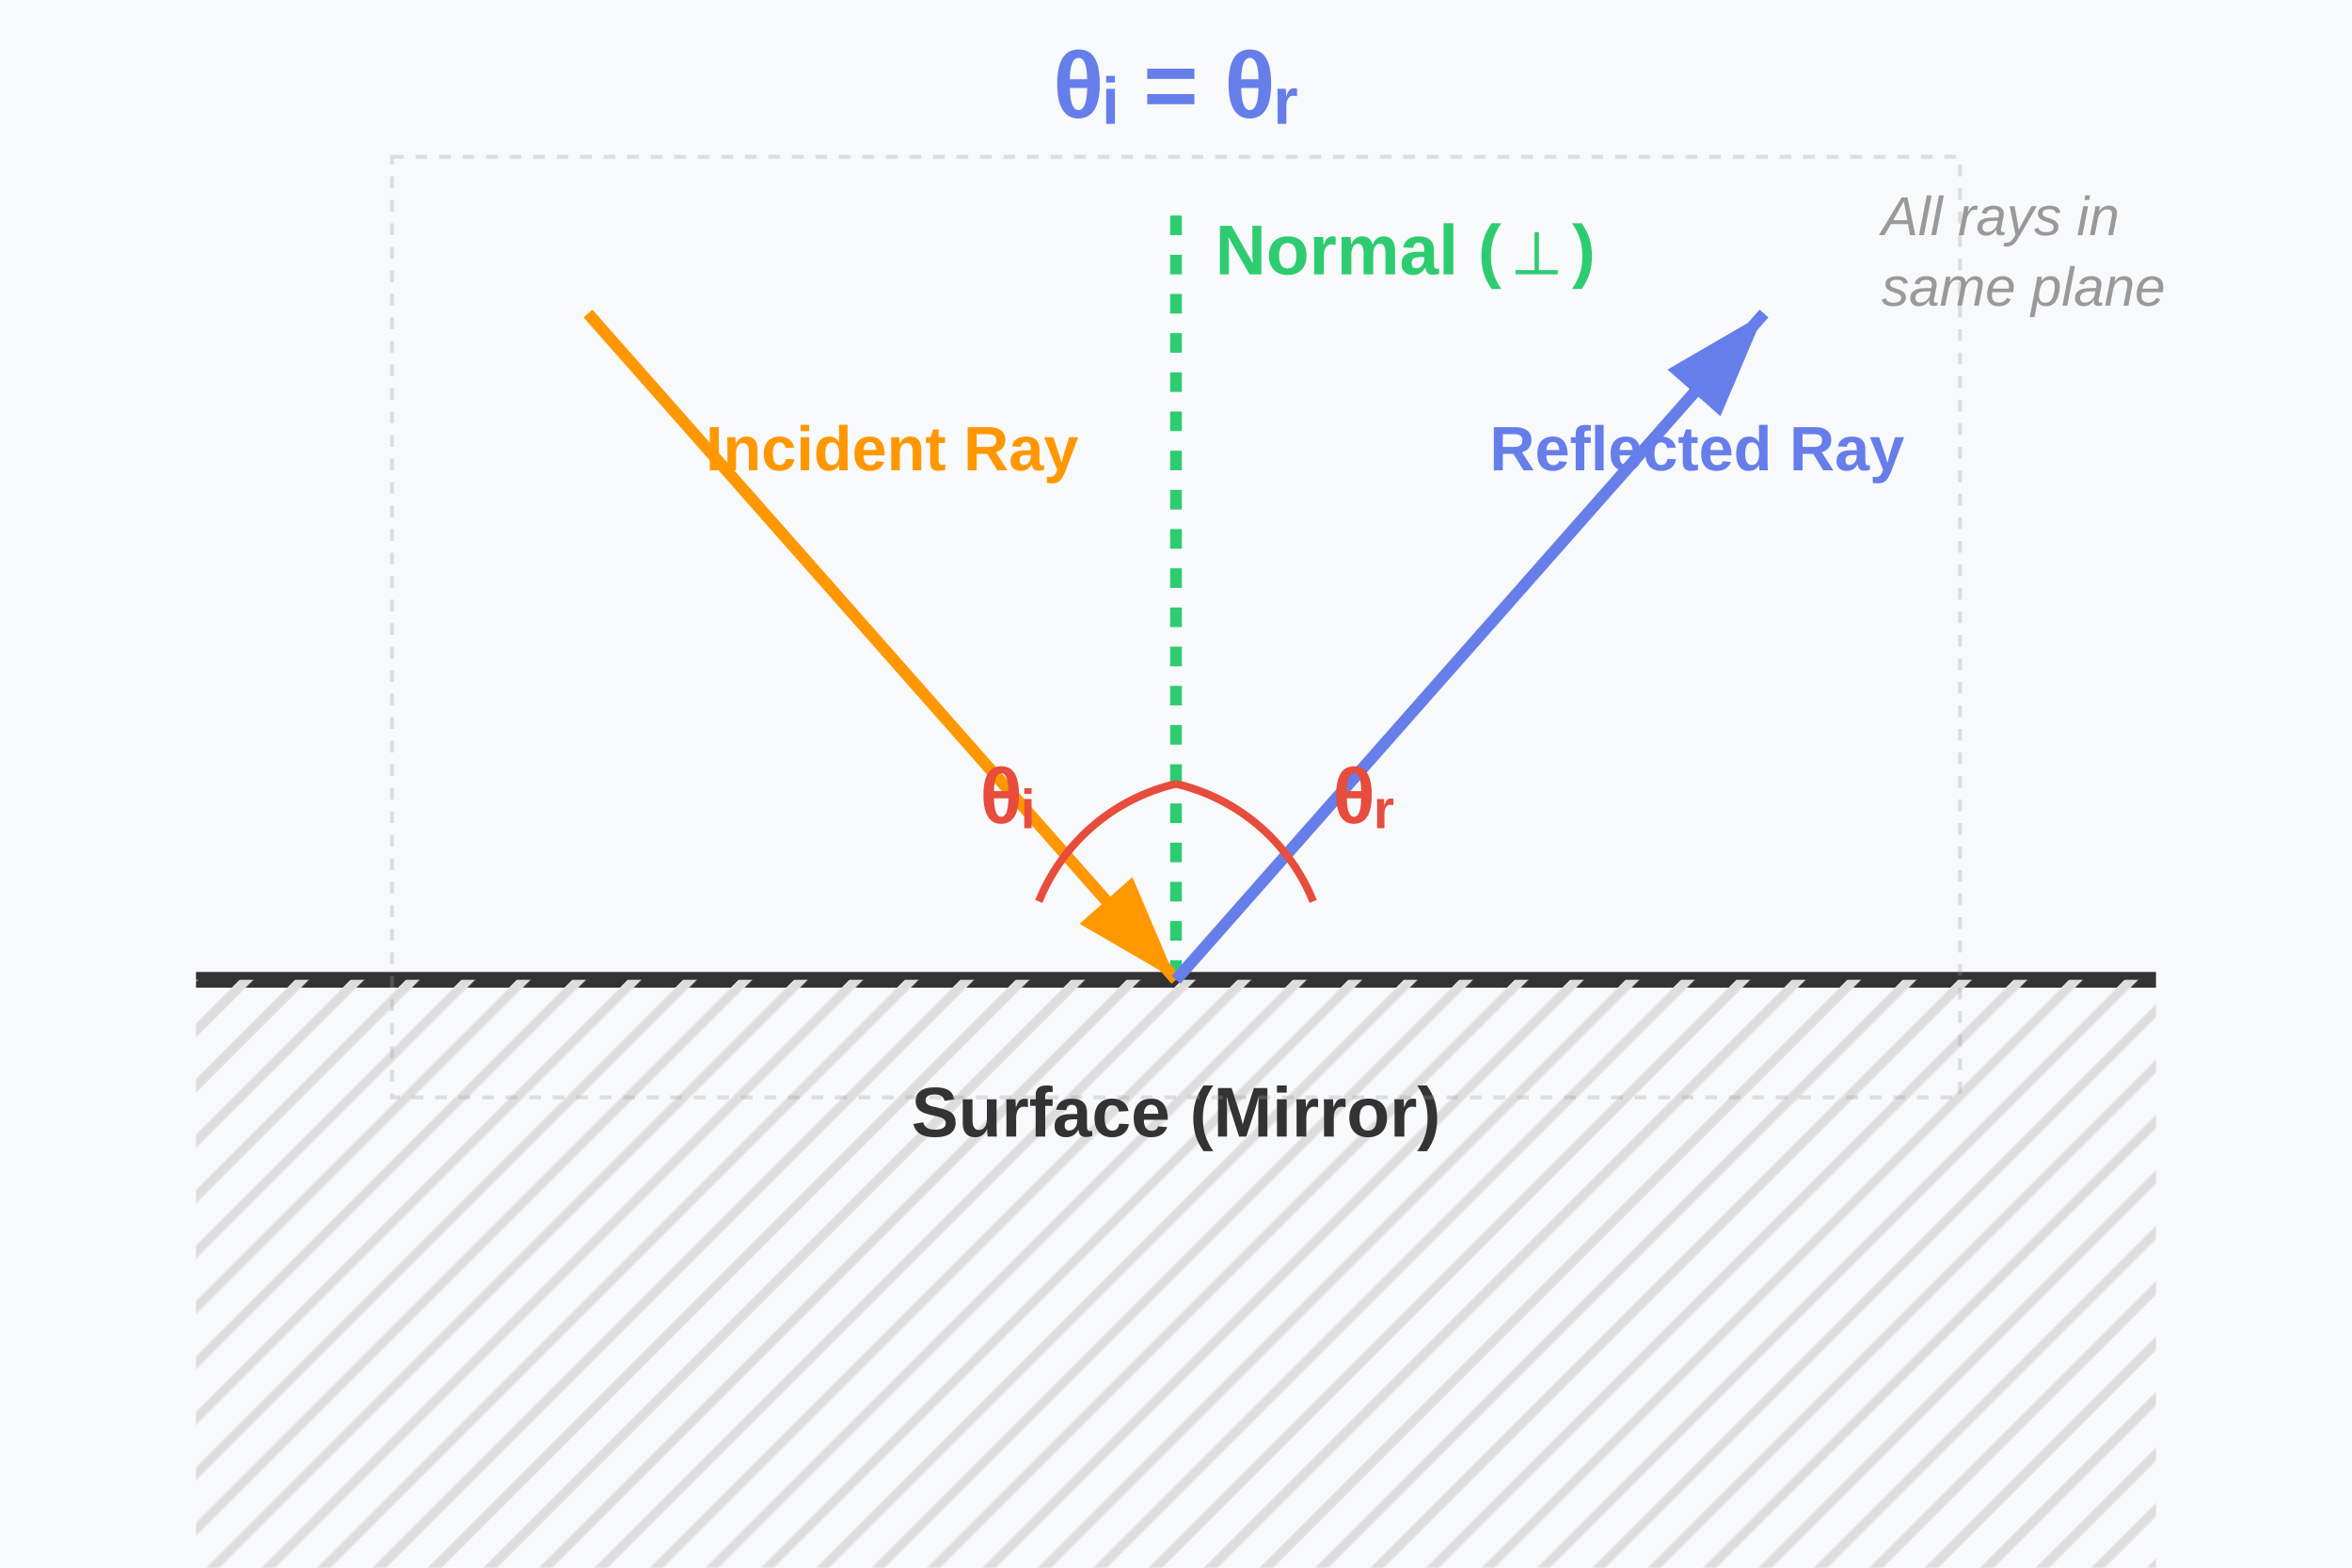
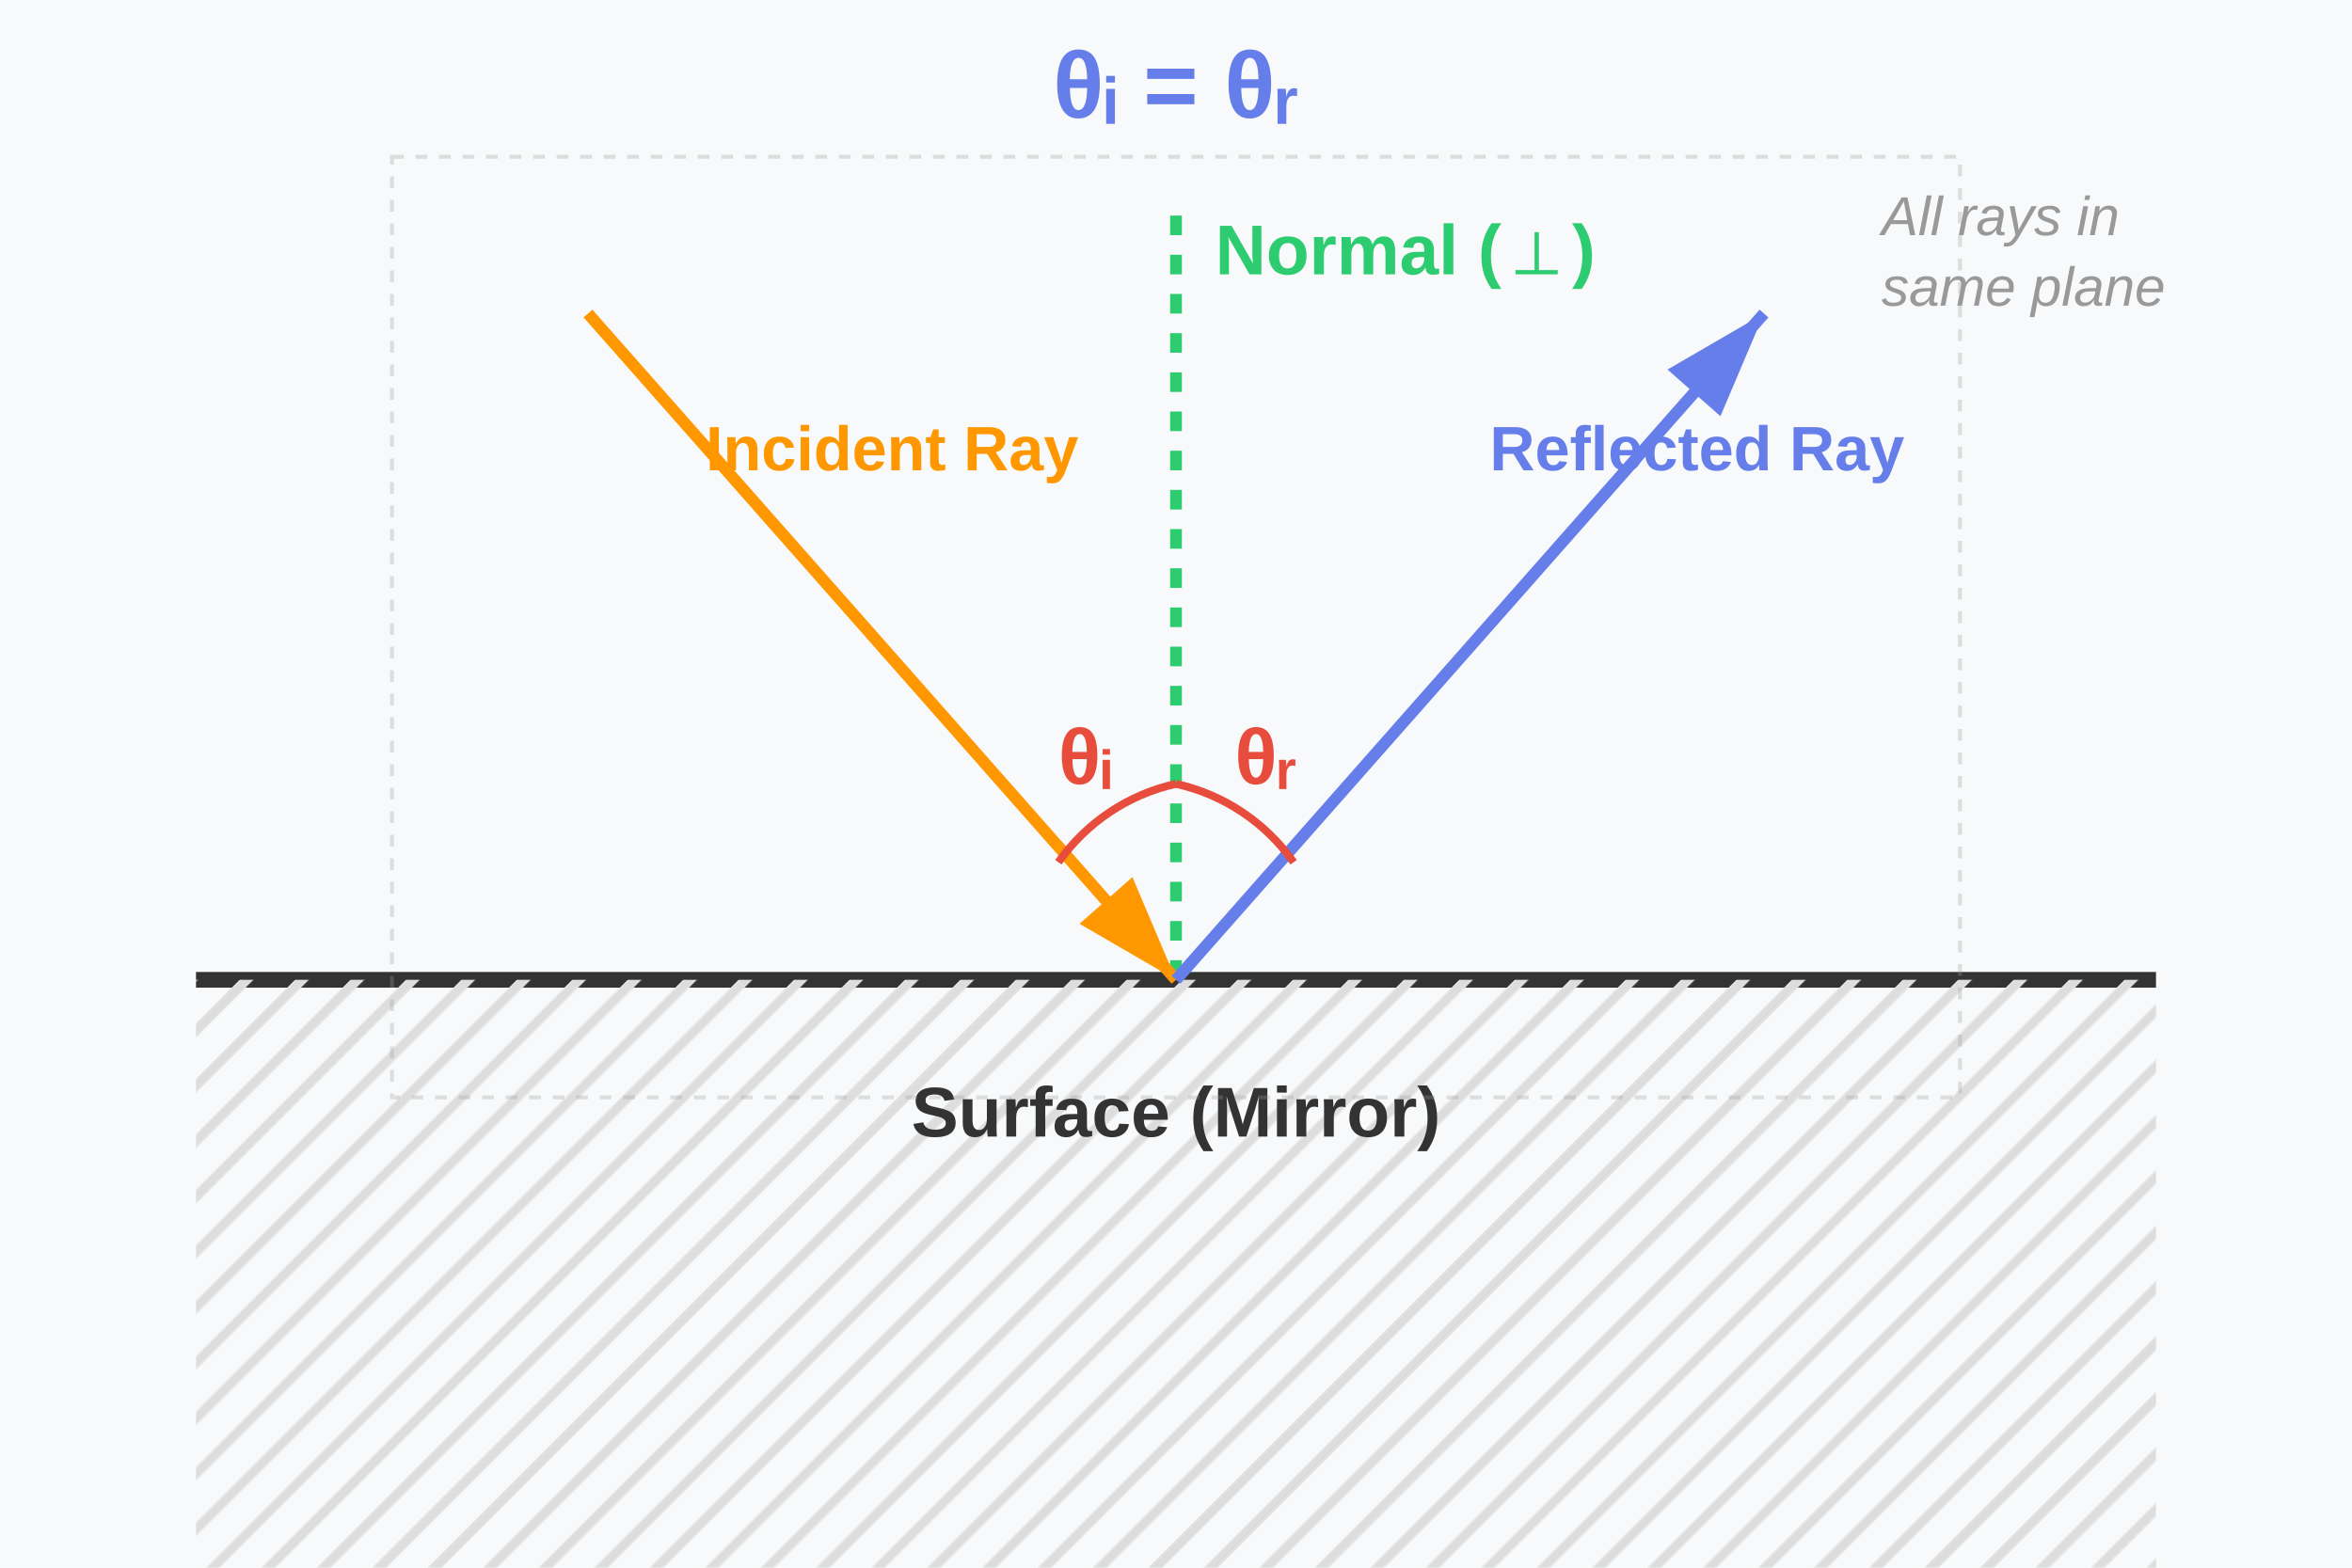
<svg xmlns="http://www.w3.org/2000/svg" width="600" height="400">
  <rect width="600" height="400" fill="#f8f9fa" />
  <line x1="50" y1="250" x2="550" y2="250" stroke="#333" stroke-width="4" />
  <defs>
    <pattern id="mirrorShading" patternUnits="userSpaceOnUse" width="10" height="10" patternTransform="rotate(45)">
      <line x1="0" y1="0" x2="0" y2="10" stroke="#ddd" stroke-width="5" />
    </pattern>
  </defs>
  <rect x="50" y="250" width="500" height="150" fill="url(#mirrorShading)" />
  <line x1="300" y1="250" x2="300" y2="50" stroke="#2ecc71" stroke-width="3" stroke-dasharray="5,5" />
  <text x="310" y="70" font-family="Arial" font-size="18" fill="#2ecc71" font-weight="bold">Normal (⊥)</text>
  <defs>
    <marker id="arrowIncident" markerWidth="10" markerHeight="10" refX="9" refY="3" orient="auto" markerUnits="strokeWidth">
      <path d="M0,0 L0,6 L9,3 z" fill="#ff9800" />
    </marker>
  </defs>
  <line x1="150" y1="80" x2="300" y2="250" stroke="#ff9800" stroke-width="3" marker-end="url(#arrowIncident)" />
  <text x="180" y="120" font-family="Arial" font-size="16" fill="#ff9800" font-weight="bold">Incident Ray</text>
  <defs>
    <marker id="arrowReflected" markerWidth="10" markerHeight="10" refX="9" refY="3" orient="auto" markerUnits="strokeWidth">
      <path d="M0,0 L0,6 L9,3 z" fill="#667eea" />
    </marker>
  </defs>
  <line x1="300" y1="250" x2="450" y2="80" stroke="#667eea" stroke-width="3" marker-end="url(#arrowReflected)" />
  <text x="380" y="120" font-family="Arial" font-size="16" fill="#667eea" font-weight="bold">Reflected Ray</text>
-   <path d="M 300 200 A 50 50 0 0 0 265 230" fill="none" stroke="#e74c3c" stroke-width="2" />
-   <text x="250" y="210" font-family="Arial" font-size="20" fill="#e74c3c" font-weight="bold">θᵢ</text>
-   <path d="M 335 230 A 50 50 0 0 0 300 200" fill="none" stroke="#e74c3c" stroke-width="2" />
-   <text x="340" y="210" font-family="Arial" font-size="20" fill="#e74c3c" font-weight="bold">θᵣ</text>
+   <path d="M 300 200 A 50 50 0 0 0 270 220" fill="none" stroke="#e74c3c" stroke-width="2" />
+   <text x="270" y="200" font-family="Arial" font-size="20" fill="#e74c3c" font-weight="bold">θᵢ</text>
+   <path d="M 330 220 A 50 50 0 0 0 300 200" fill="none" stroke="#e74c3c" stroke-width="2" />
+   <text x="315" y="200" font-family="Arial" font-size="20" fill="#e74c3c" font-weight="bold">θᵣ</text>
  <text x="300" y="290" font-family="Arial" font-size="18" fill="#333" font-weight="bold" text-anchor="middle">Surface (Mirror)</text>
  <text x="300" y="30" font-family="Arial" font-size="24" fill="#667eea" font-weight="bold" text-anchor="middle">θᵢ = θᵣ</text>
  <rect x="100" y="40" width="400" height="240" fill="none" stroke="#999" stroke-width="1" stroke-dasharray="3,3" opacity="0.3" />
  <text x="480" y="60" font-family="Arial" font-size="14" fill="#999" font-style="italic">All rays in</text>
  <text x="480" y="78" font-family="Arial" font-size="14" fill="#999" font-style="italic">same plane</text>
</svg>
